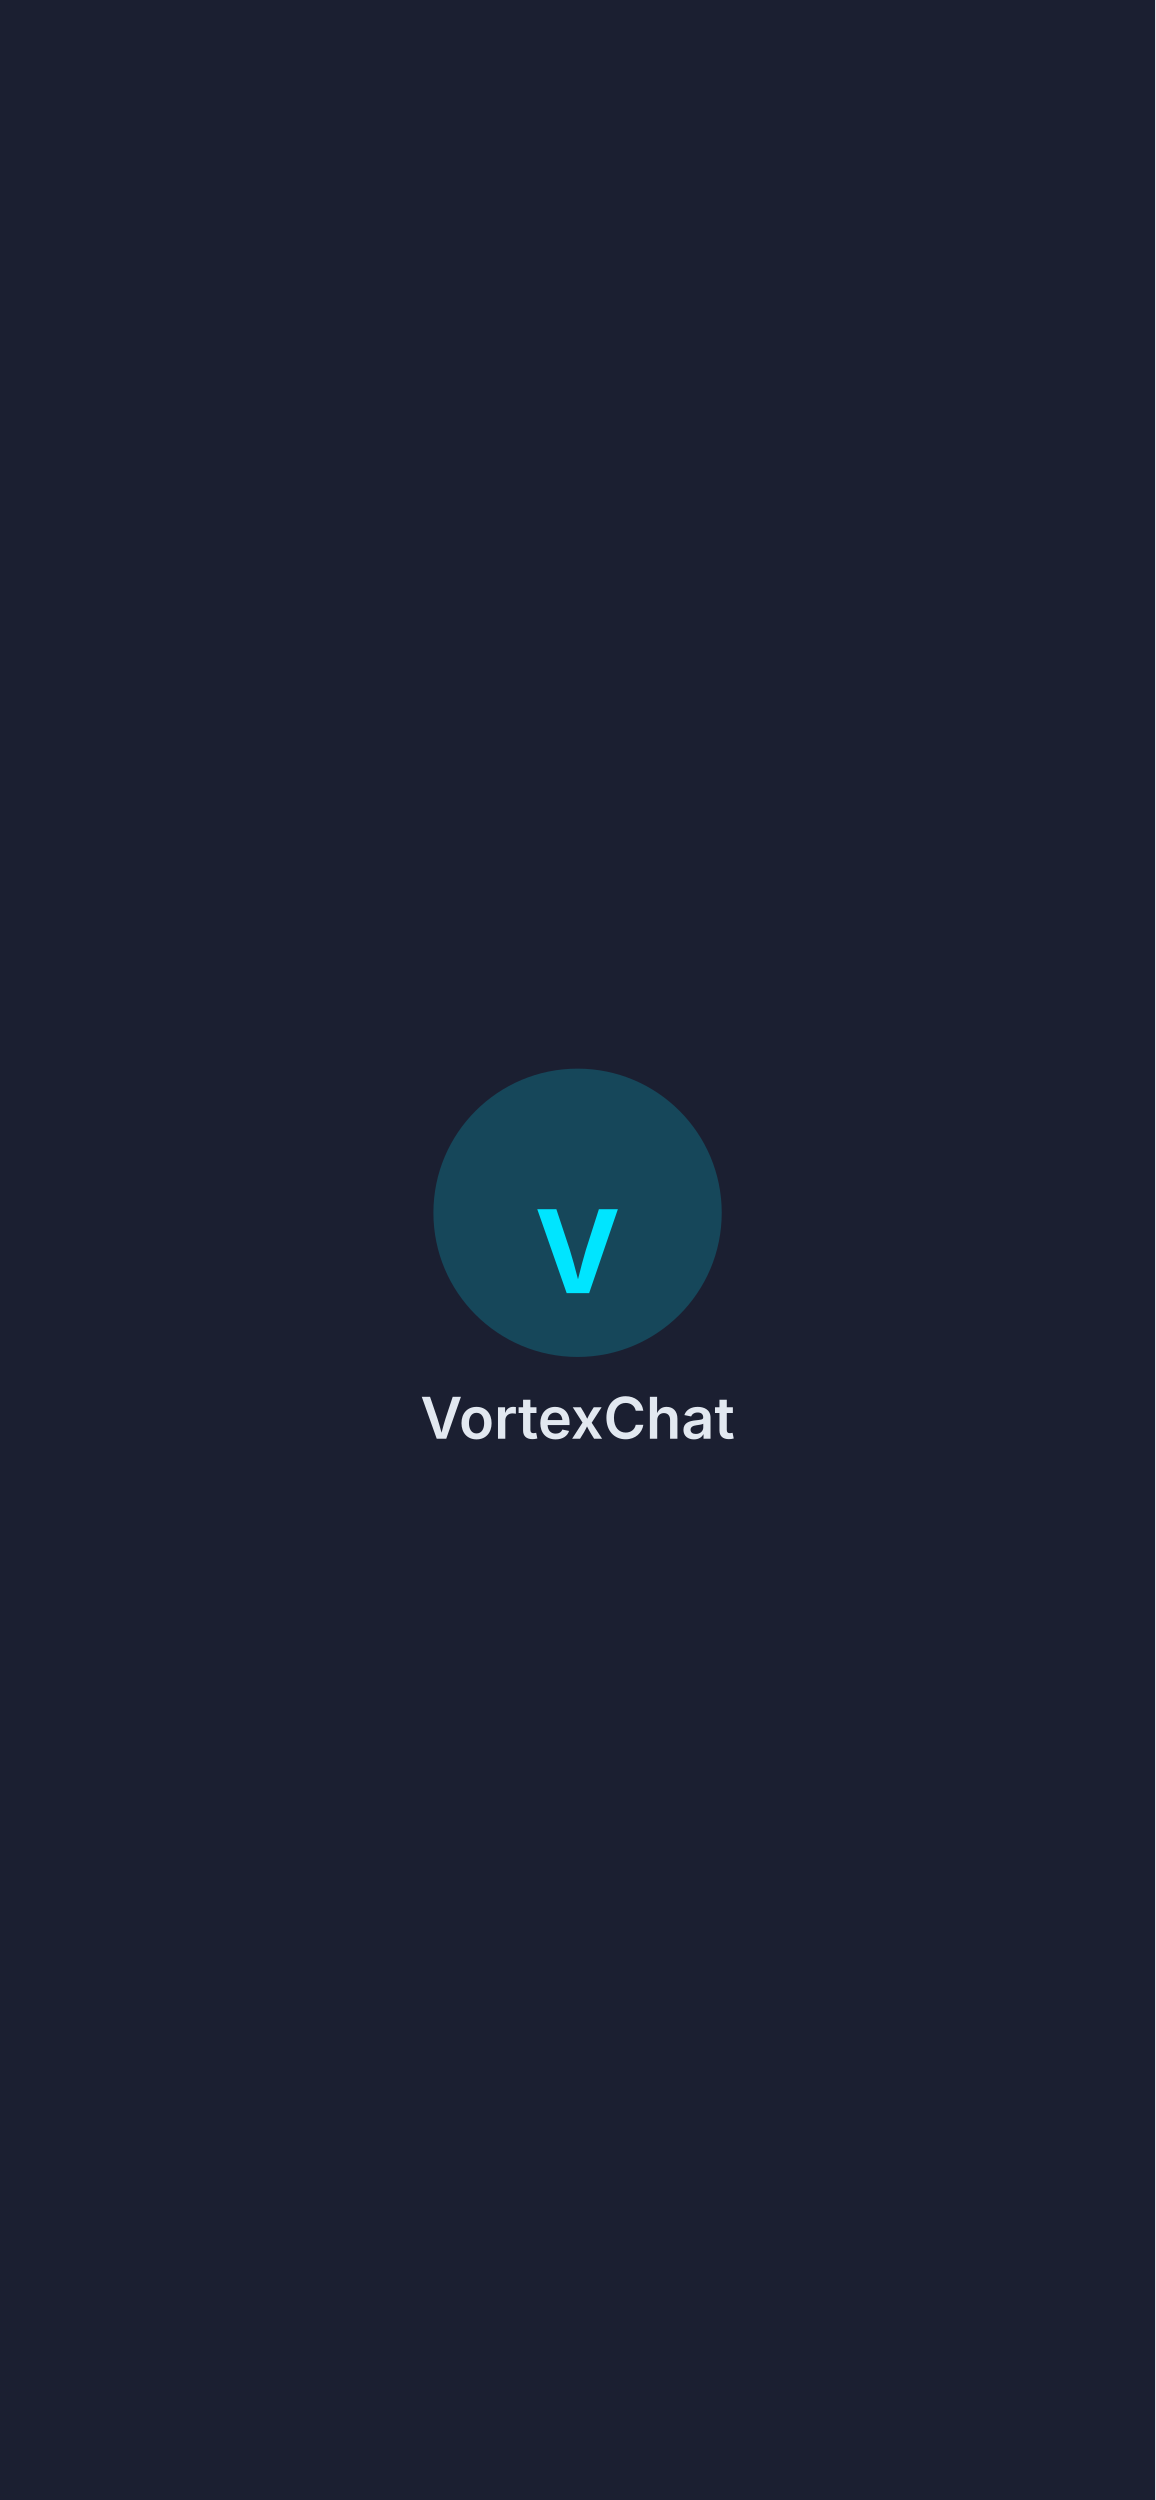
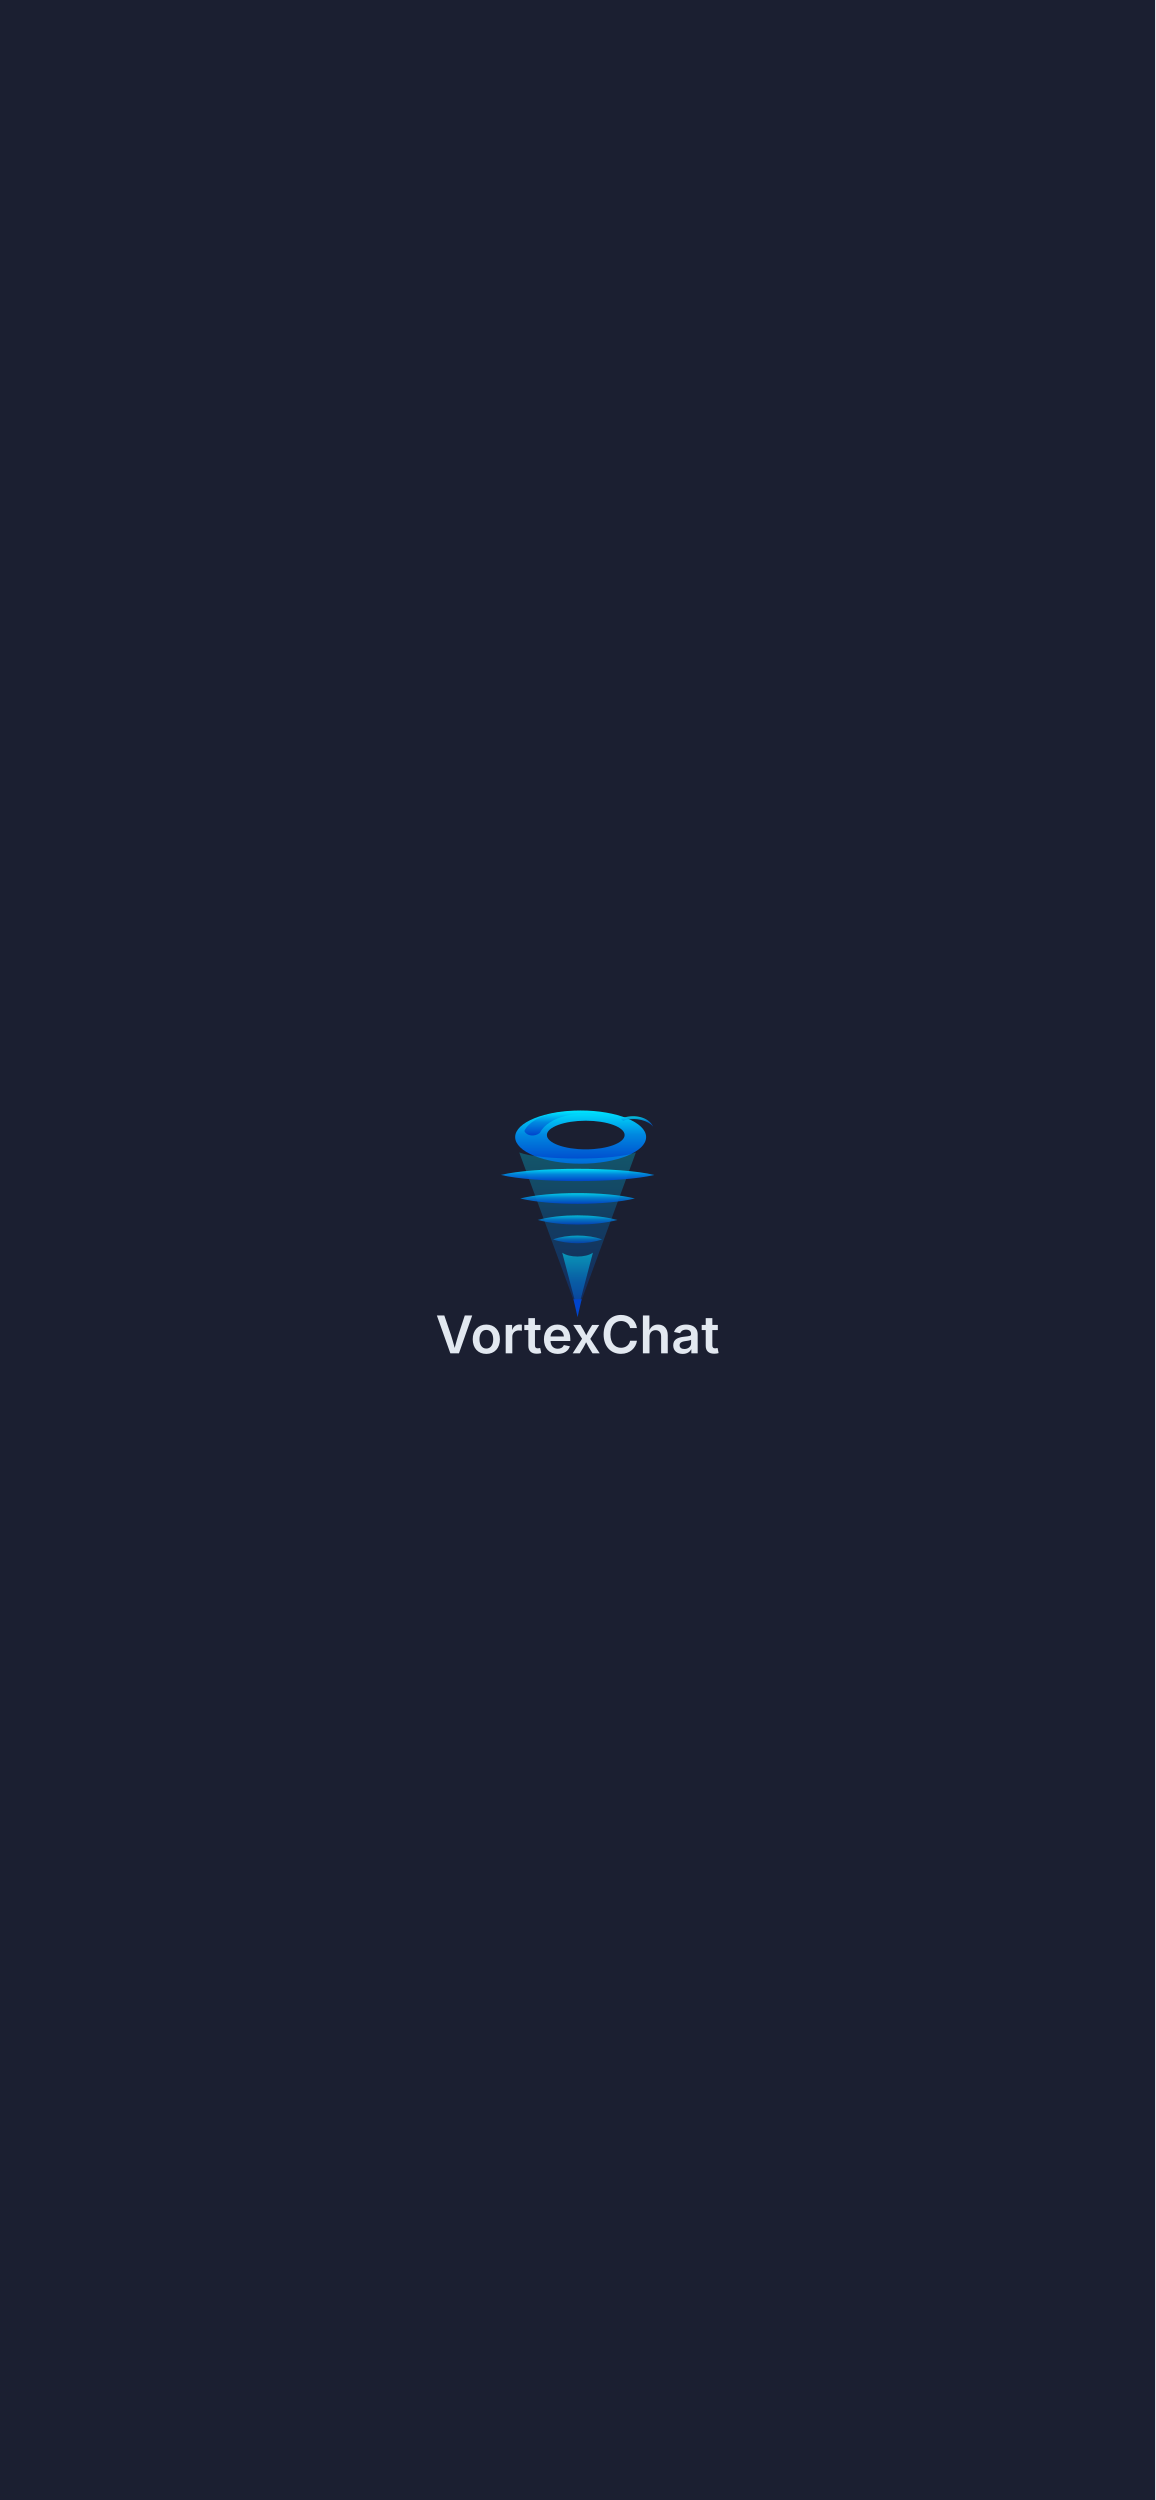
<svg xmlns="http://www.w3.org/2000/svg" width="1242" height="2688" viewBox="0 0 1242 2688">
  <rect width="100%" height="100%" fill="#1b1f31" />
-   <circle cx="1242" cy="2688" r="1" fill="none" />
-   <circle cx="621" cy="1304" r="155" fill="#00e5ff" opacity="0.2" />
-   <text x="50%" y="50%" dominant-baseline="middle" text-anchor="middle" fill="#00e5ff" font-family="-apple-system,BlinkMacSystemFont,Segoe UI,sans-serif" font-size="124" font-weight="700">V</text>
-   <text x="50%" y="1524" dominant-baseline="middle" text-anchor="middle" fill="#e2e8f0" font-family="-apple-system,BlinkMacSystemFont,Segoe UI,sans-serif" font-size="62" font-weight="600">VortexChat</text>
+   <g transform="translate(480.2, 1163.2) scale(0.55)">
+     <defs>
+       <linearGradient id="vg" x1="0.5" y1="0" x2="0.5" y2="1">
+         <stop offset="0%" stop-color="#00e5ff" />
+         <stop offset="45%" stop-color="#0088e0" />
+         <stop offset="100%" stop-color="#0044cc" />
+       </linearGradient>
+     </defs>
+     <ellipse cx="262" cy="108" rx="128" ry="52" fill="url(#vg)" />
+     <ellipse cx="272" cy="104" rx="76" ry="28" fill="#1b1f31" />
+     <path d="M 152 96 C 168 62, 240 48, 300 66 C 260 56, 200 66, 182 100 C 172 108, 156 106, 152 96 Z" fill="url(#vg)" />
+     <path d="M 340 72 C 365 62, 395 68, 404 88 C 395 76, 370 68, 345 76 Z" fill="url(#vg)" opacity="0.85" />
+     <path d="M 142 138 L 256 448 L 370 138 C 330 154, 182 154, 142 138 Z" fill="url(#vg)" opacity="0.28" />
+     <path d="M 106 182 C 172 166, 340 166, 406 182 C 340 198, 172 198, 106 182 Z" fill="url(#vg)" opacity="0.95" />
+     <path d="M 144 228 C 200 214, 312 214, 368 228 C 312 242, 200 242, 144 228 Z" fill="url(#vg)" opacity="0.85" />
+     <path d="M 178 270 C 222 258, 290 258, 334 270 C 290 282, 222 282, 178 270 Z" fill="url(#vg)" opacity="0.75" />
+     <path d="M 208 308 C 236 298, 276 298, 304 308 C 276 318, 236 318, 208 308 Z" fill="url(#vg)" opacity="0.65" />
+     <path d="M 226 334 L 256 448 L 286 334 C 272 344, 240 344, 226 334 Z" fill="url(#vg)" opacity="0.55" />
+     <path d="M 248 425 L 256 460 L 264 425 Z" fill="#0044cc" />
+   </g>
+   <text x="50%" y="1434.4" dominant-baseline="middle" text-anchor="middle" fill="#e2e8f0" font-family="-apple-system,BlinkMacSystemFont,Segoe UI,sans-serif" font-size="56" font-weight="600">VortexChat</text>
</svg>
